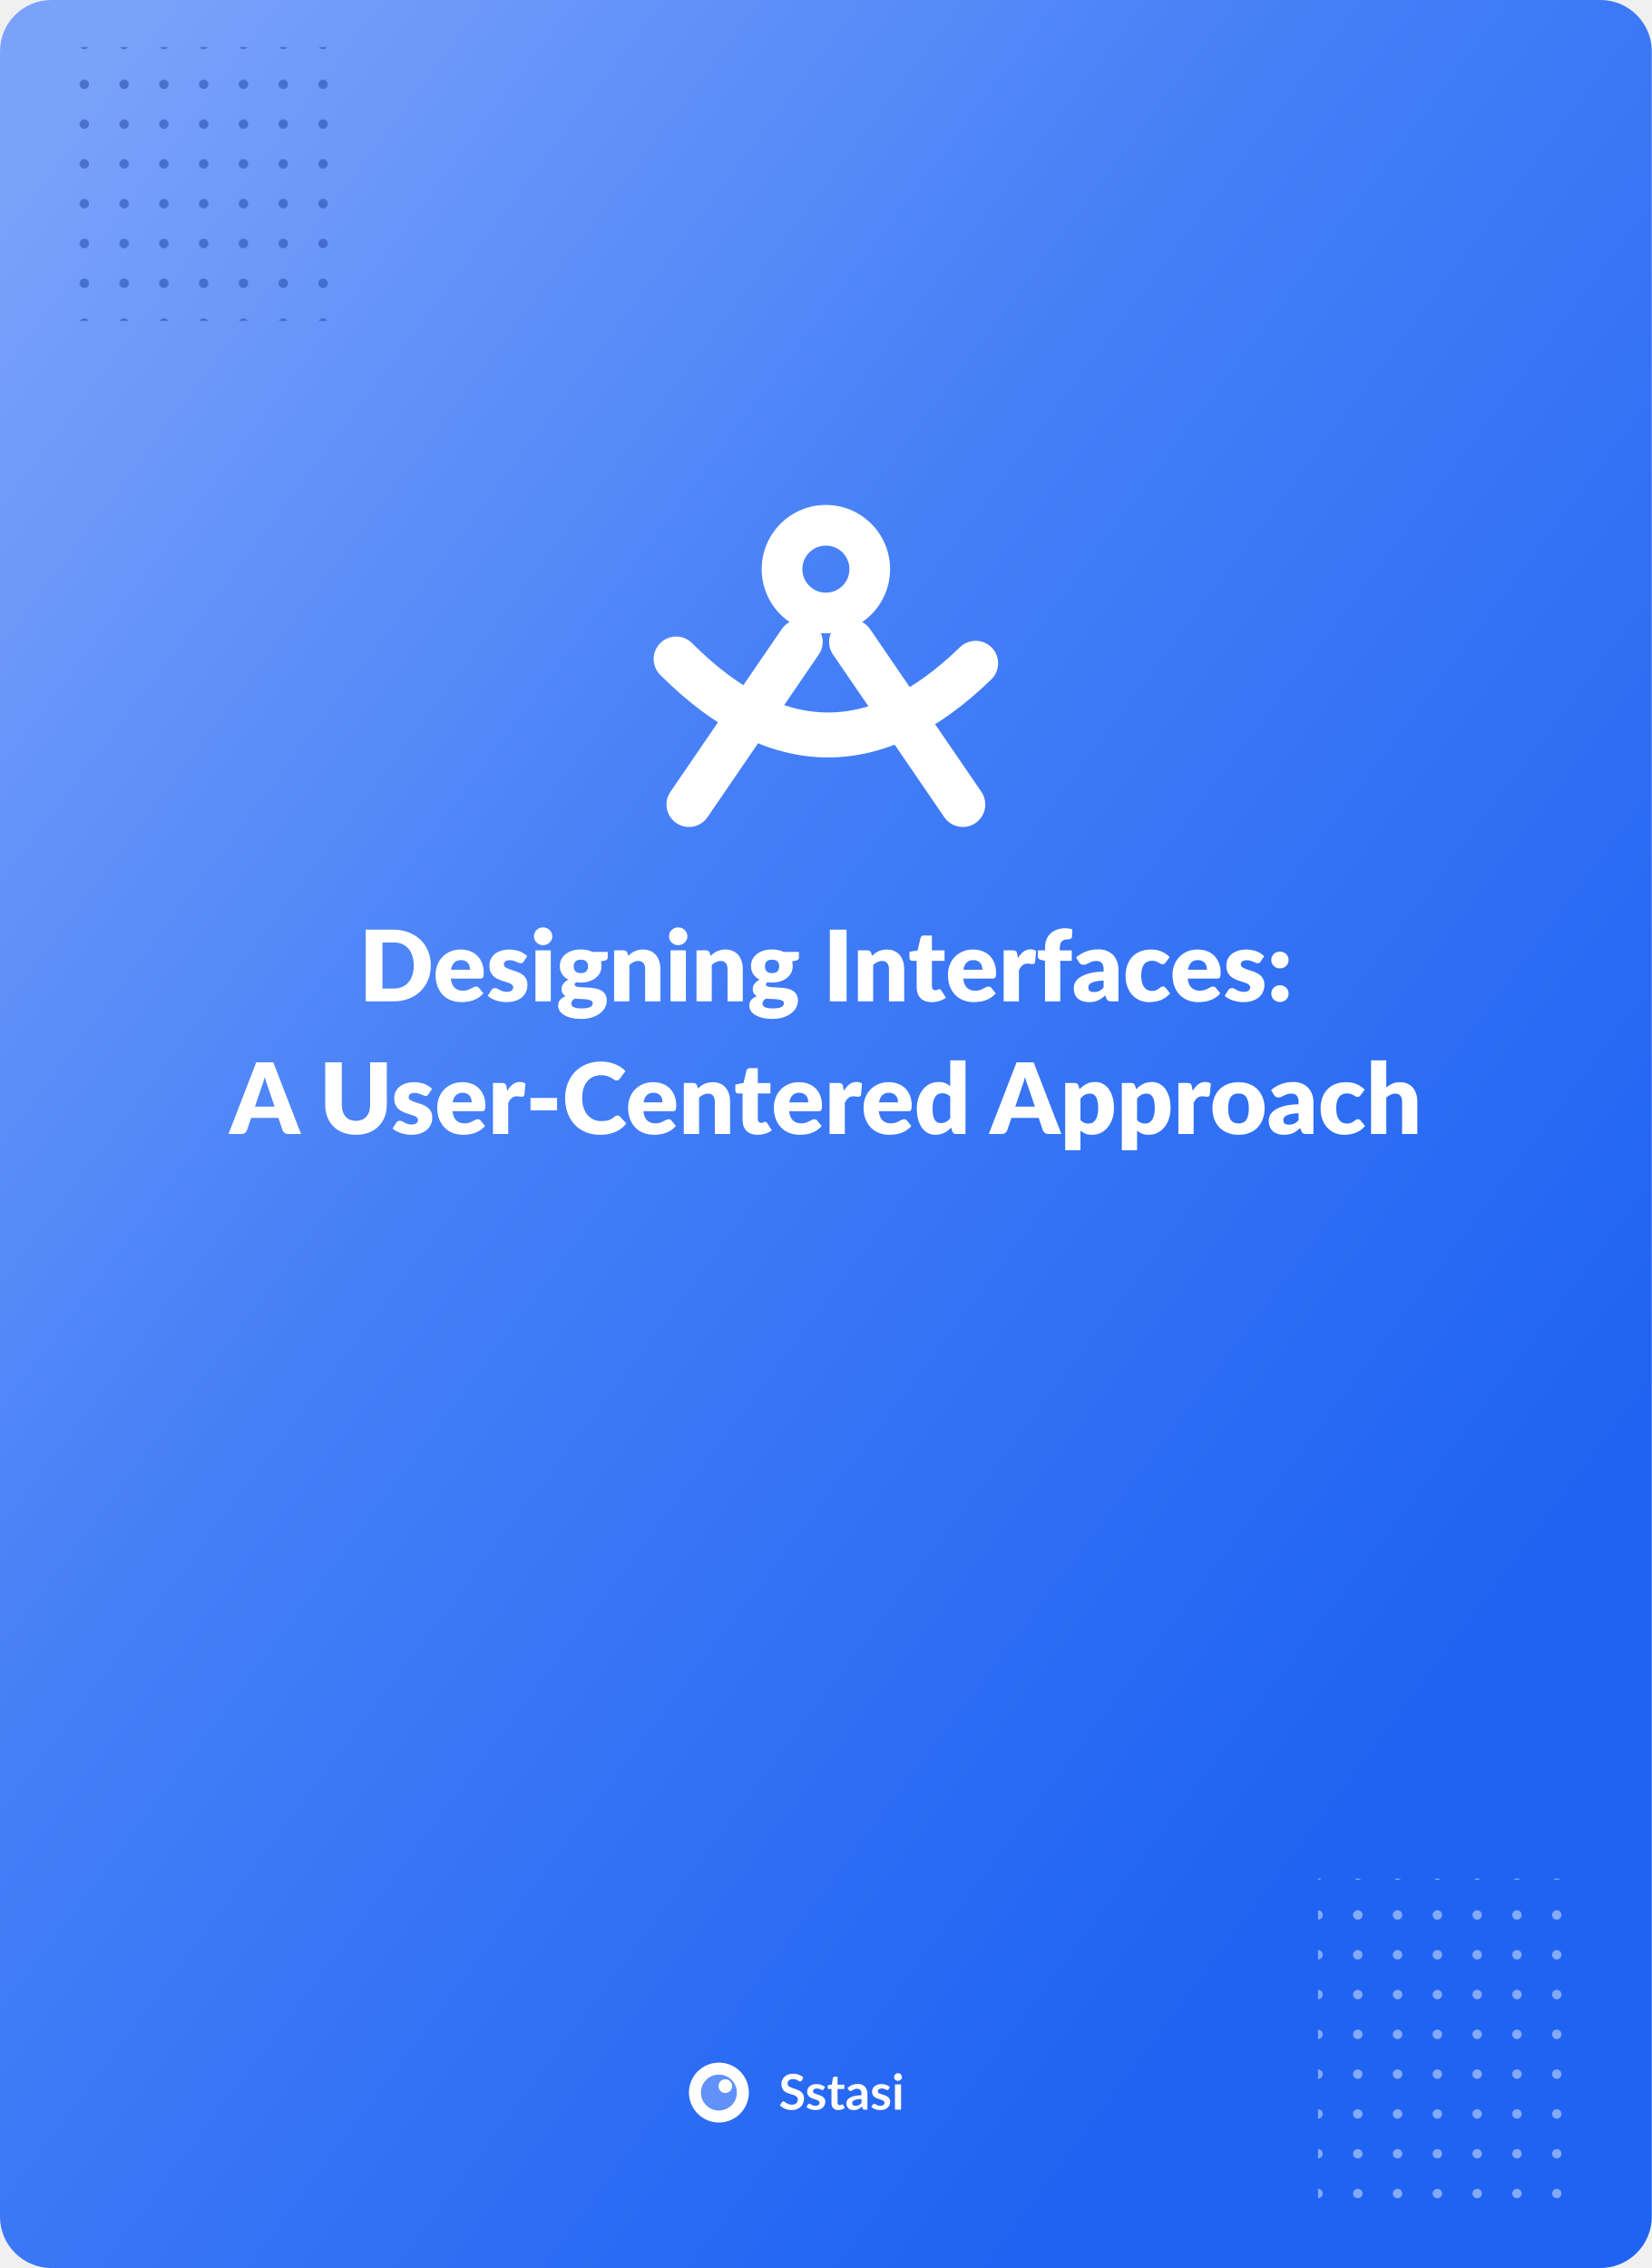
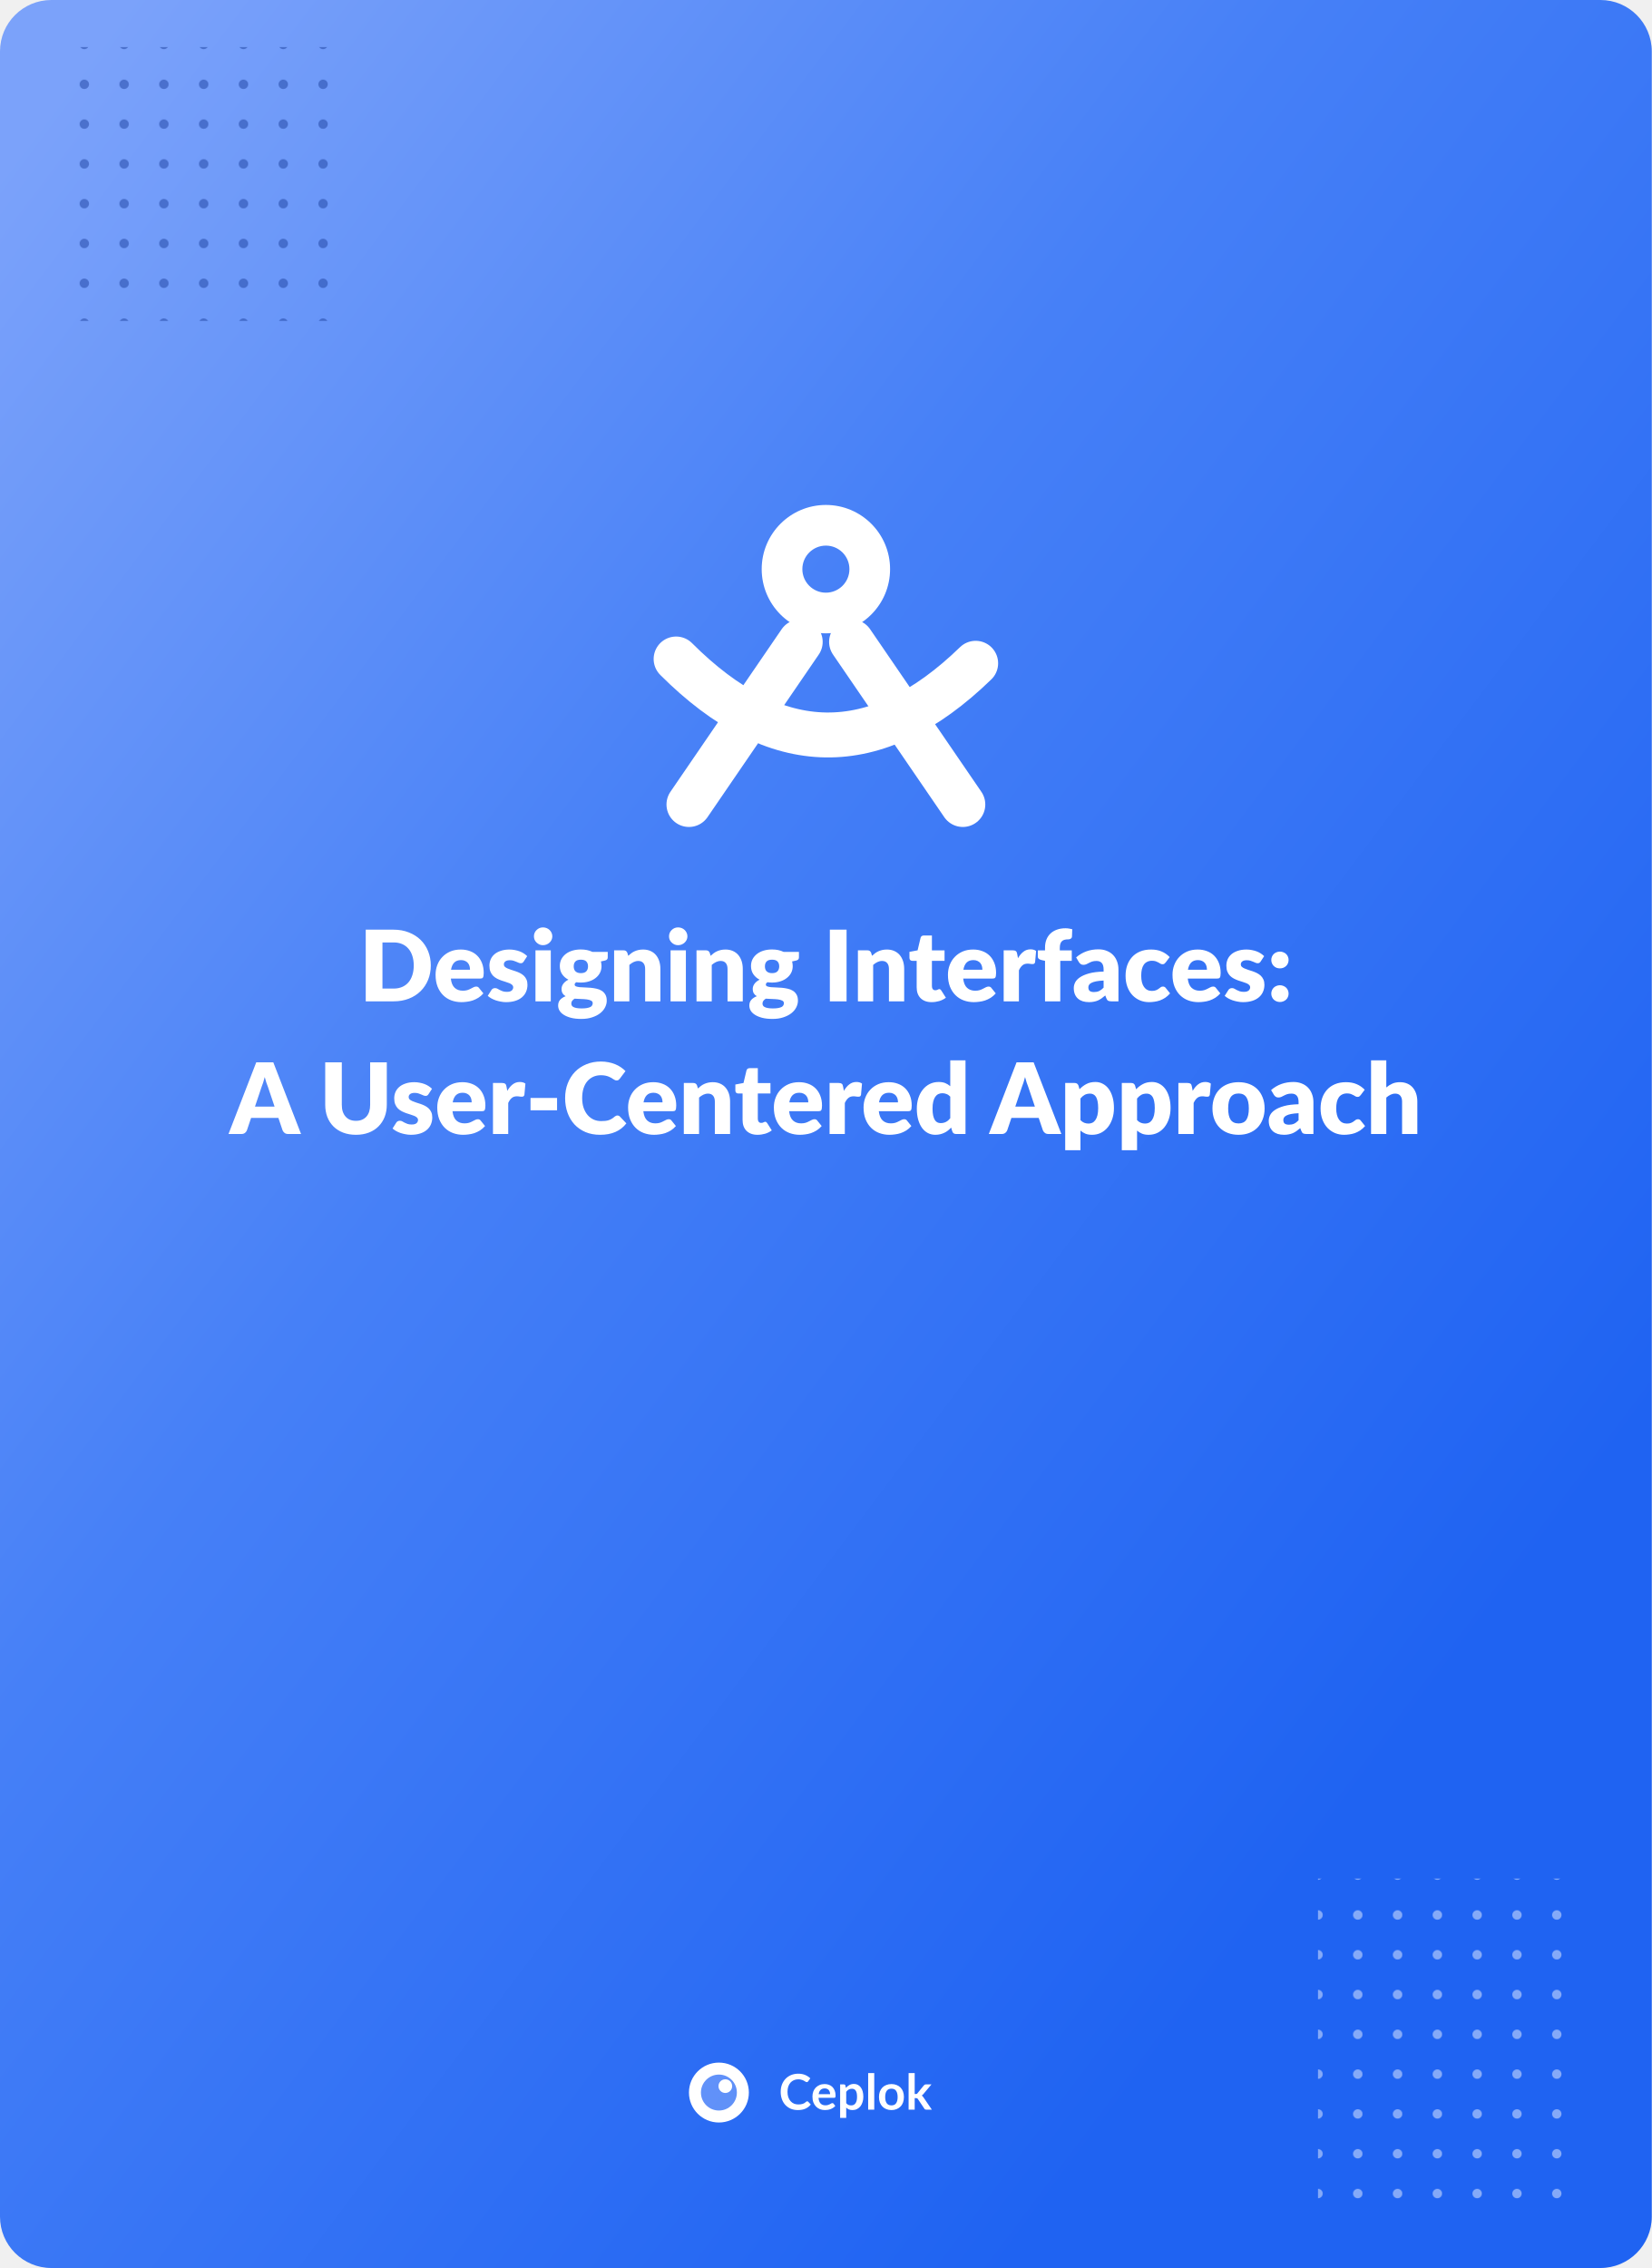
<svg xmlns="http://www.w3.org/2000/svg" viewBox="0 0 386 530" role="img" aria-label="Contoh gambar hero">
  <defs>
    <linearGradient id="heroBg" gradientUnits="userSpaceOnUse" x1="0" y1="40" x2="386" y2="330">
      <stop offset="0" stop-color="#7ba2fa" />
      <stop offset="0.45" stop-color="#4680f7" />
      <stop offset="1" stop-color="#1f63f2" />
    </linearGradient>
    <pattern id="heroDotsDark" width="9.3" height="9.3" patternUnits="userSpaceOnUse">
      <circle cx="1.1" cy="1.1" r="1.1" fill="#1e429f" opacity="0.5" />
    </pattern>
    <pattern id="heroDotsLight" width="9.3" height="9.3" patternUnits="userSpaceOnUse">
      <circle cx="1.1" cy="1.1" r="1.1" fill="#ffffff" opacity="0.45" />
    </pattern>
  </defs>
  <rect width="386" height="530" rx="12" fill="url(#heroBg)" />
  <rect x="13" y="11" width="65" height="64" fill="url(#heroDotsDark)" />
  <rect x="308" y="439" width="62" height="78" fill="url(#heroDotsLight)" />
  <g stroke="#ffffff" stroke-width="10.5" stroke-linecap="round" fill="none">
    <path d="M187 150 L161 188" />
    <path d="M199 150 L225 188" />
    <path d="M158 154 Q193 189 228 155" />
  </g>
  <circle cx="193" cy="133" r="15" fill="#ffffff" />
  <circle cx="193" cy="133" r="5.5" fill="url(#heroBg)" />
  <g fill="#ffffff" font-family="Lato, ui-sans-serif, system-ui, sans-serif" font-size="23" font-weight="900" text-anchor="middle" lengthAdjust="spacingAndGlyphs">
    <text x="193" y="234" textLength="196">Designing Interfaces:</text>
    <text x="193" y="265" textLength="286">A User-Centered Approach</text>
  </g>
  <g transform="translate(0 493)">
    <circle cx="168" cy="-4" r="7" fill="#ffffff" />
    <circle cx="168" cy="-4" r="4.2" fill="url(#heroBg)" />
    <circle cx="169.5" cy="-5.5" r="1.6" fill="#ffffff" />
-     <text x="182" y="0" fill="#ffffff" font-family="Lato, ui-sans-serif, system-ui, sans-serif" font-size="11.5" font-weight="700">Sstasi</text>
+     <text x="182" y="0" fill="#ffffff" font-family="Lato, ui-sans-serif, system-ui, sans-serif" font-size="11.5" font-weight="700">Ceplok</text>
  </g>
</svg>
